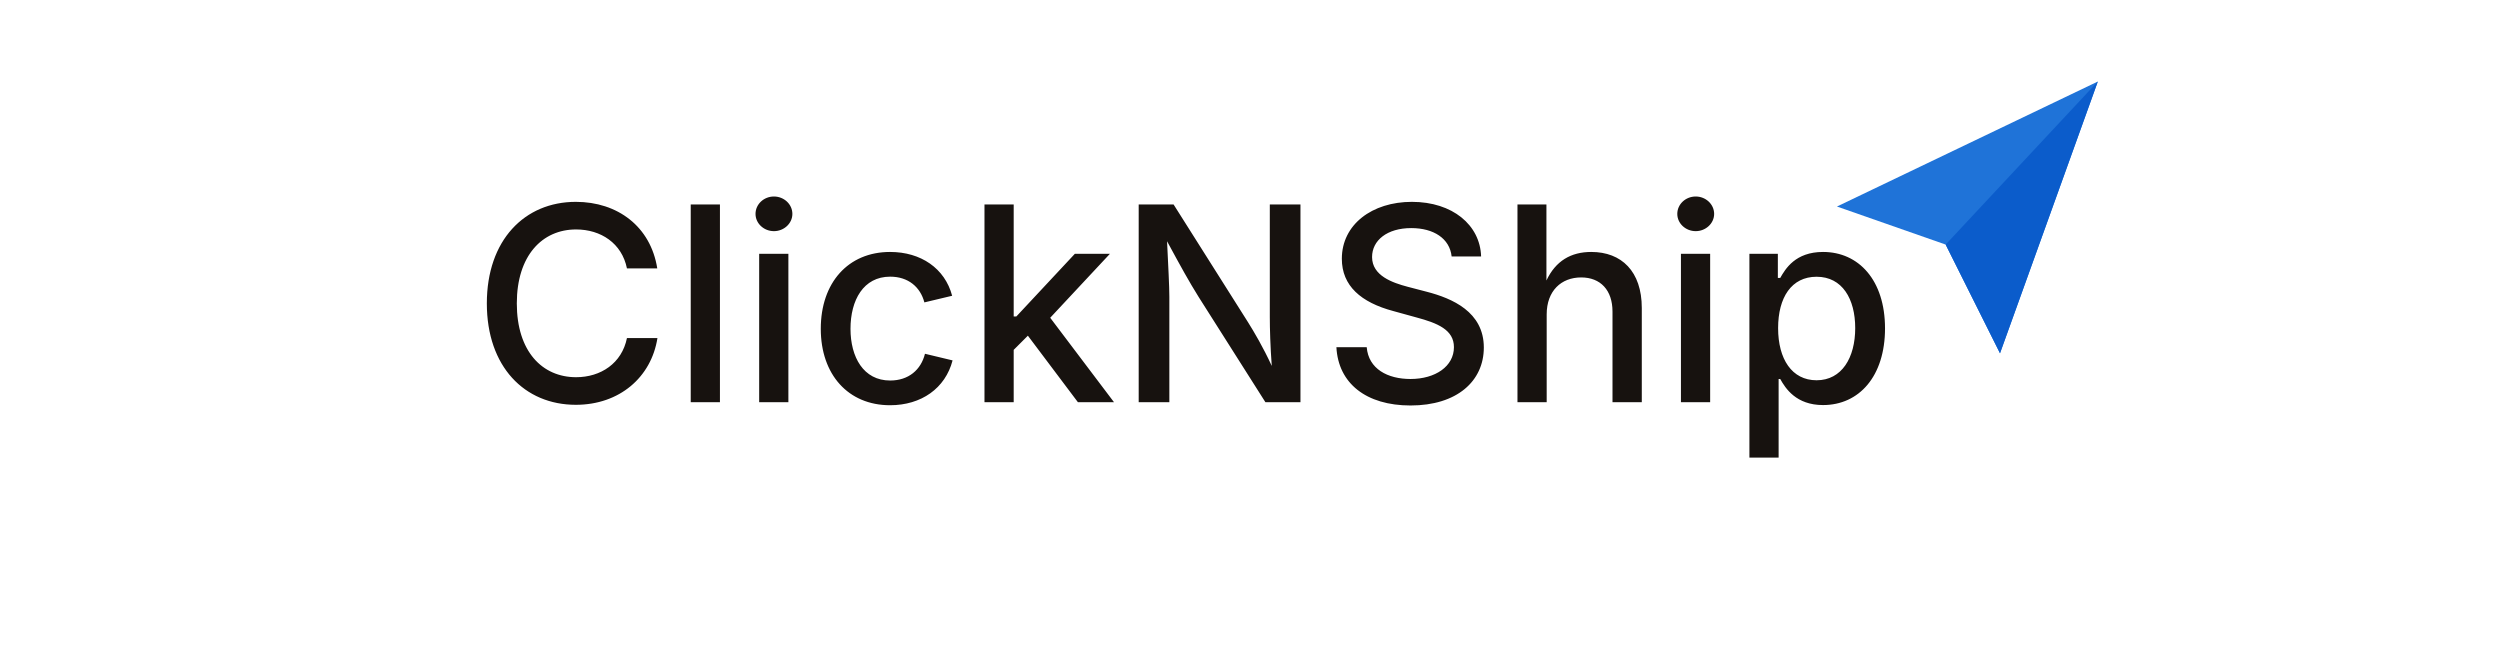
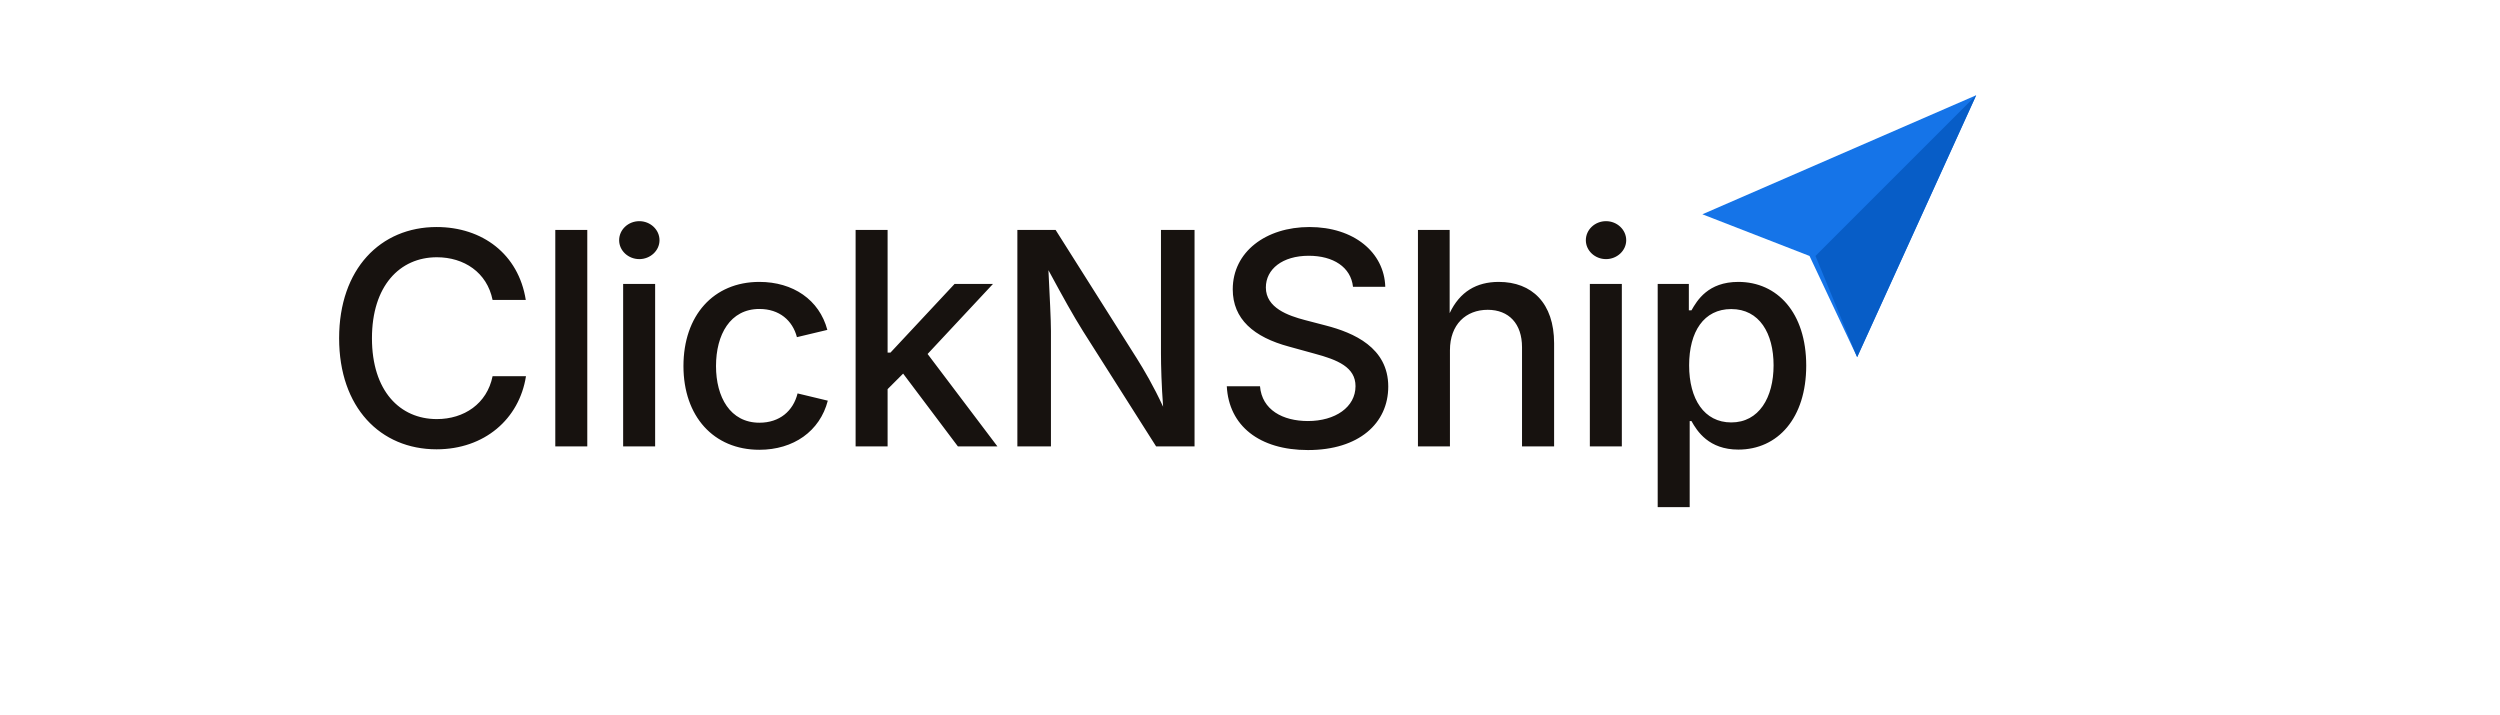
- <svg xmlns="http://www.w3.org/2000/svg" viewBox="0 0 460 120" role="img" aria-labelledby="title">
-   <rect width="460" height="120" fill="none" />
-   <text x="218" y="74" text-anchor="middle" fill="#17120F" font-family="Inter, Arial, Helvetica, sans-serif" font-size="50" font-weight="500" letter-spacing="0">ClickNShip</text>
-   <path d="M338 38l48-23-18 50-10-20-20-7z" fill="#1F73D8" />
-   <path d="M358 45l28-30-18 50-10-20z" fill="#0B5CCB" />
+ <svg xmlns="http://www.w3.org/2000/svg" viewBox="0 0 420 120" role="img" aria-labelledby="title">
+   <text x="180" y="75" text-anchor="middle" fill="#17120F" font-family="Inter, Arial, Helvetica, sans-serif" font-size="50" font-weight="500" letter-spacing="-1.2">ClickNShip</text>
+   <path d="M286 36 332 16 312 60 304 43 286 36Z" fill="#1574E8" />
+   <path d="M305 43 332 16 312 60Z" fill="#075DC7" />
</svg>
